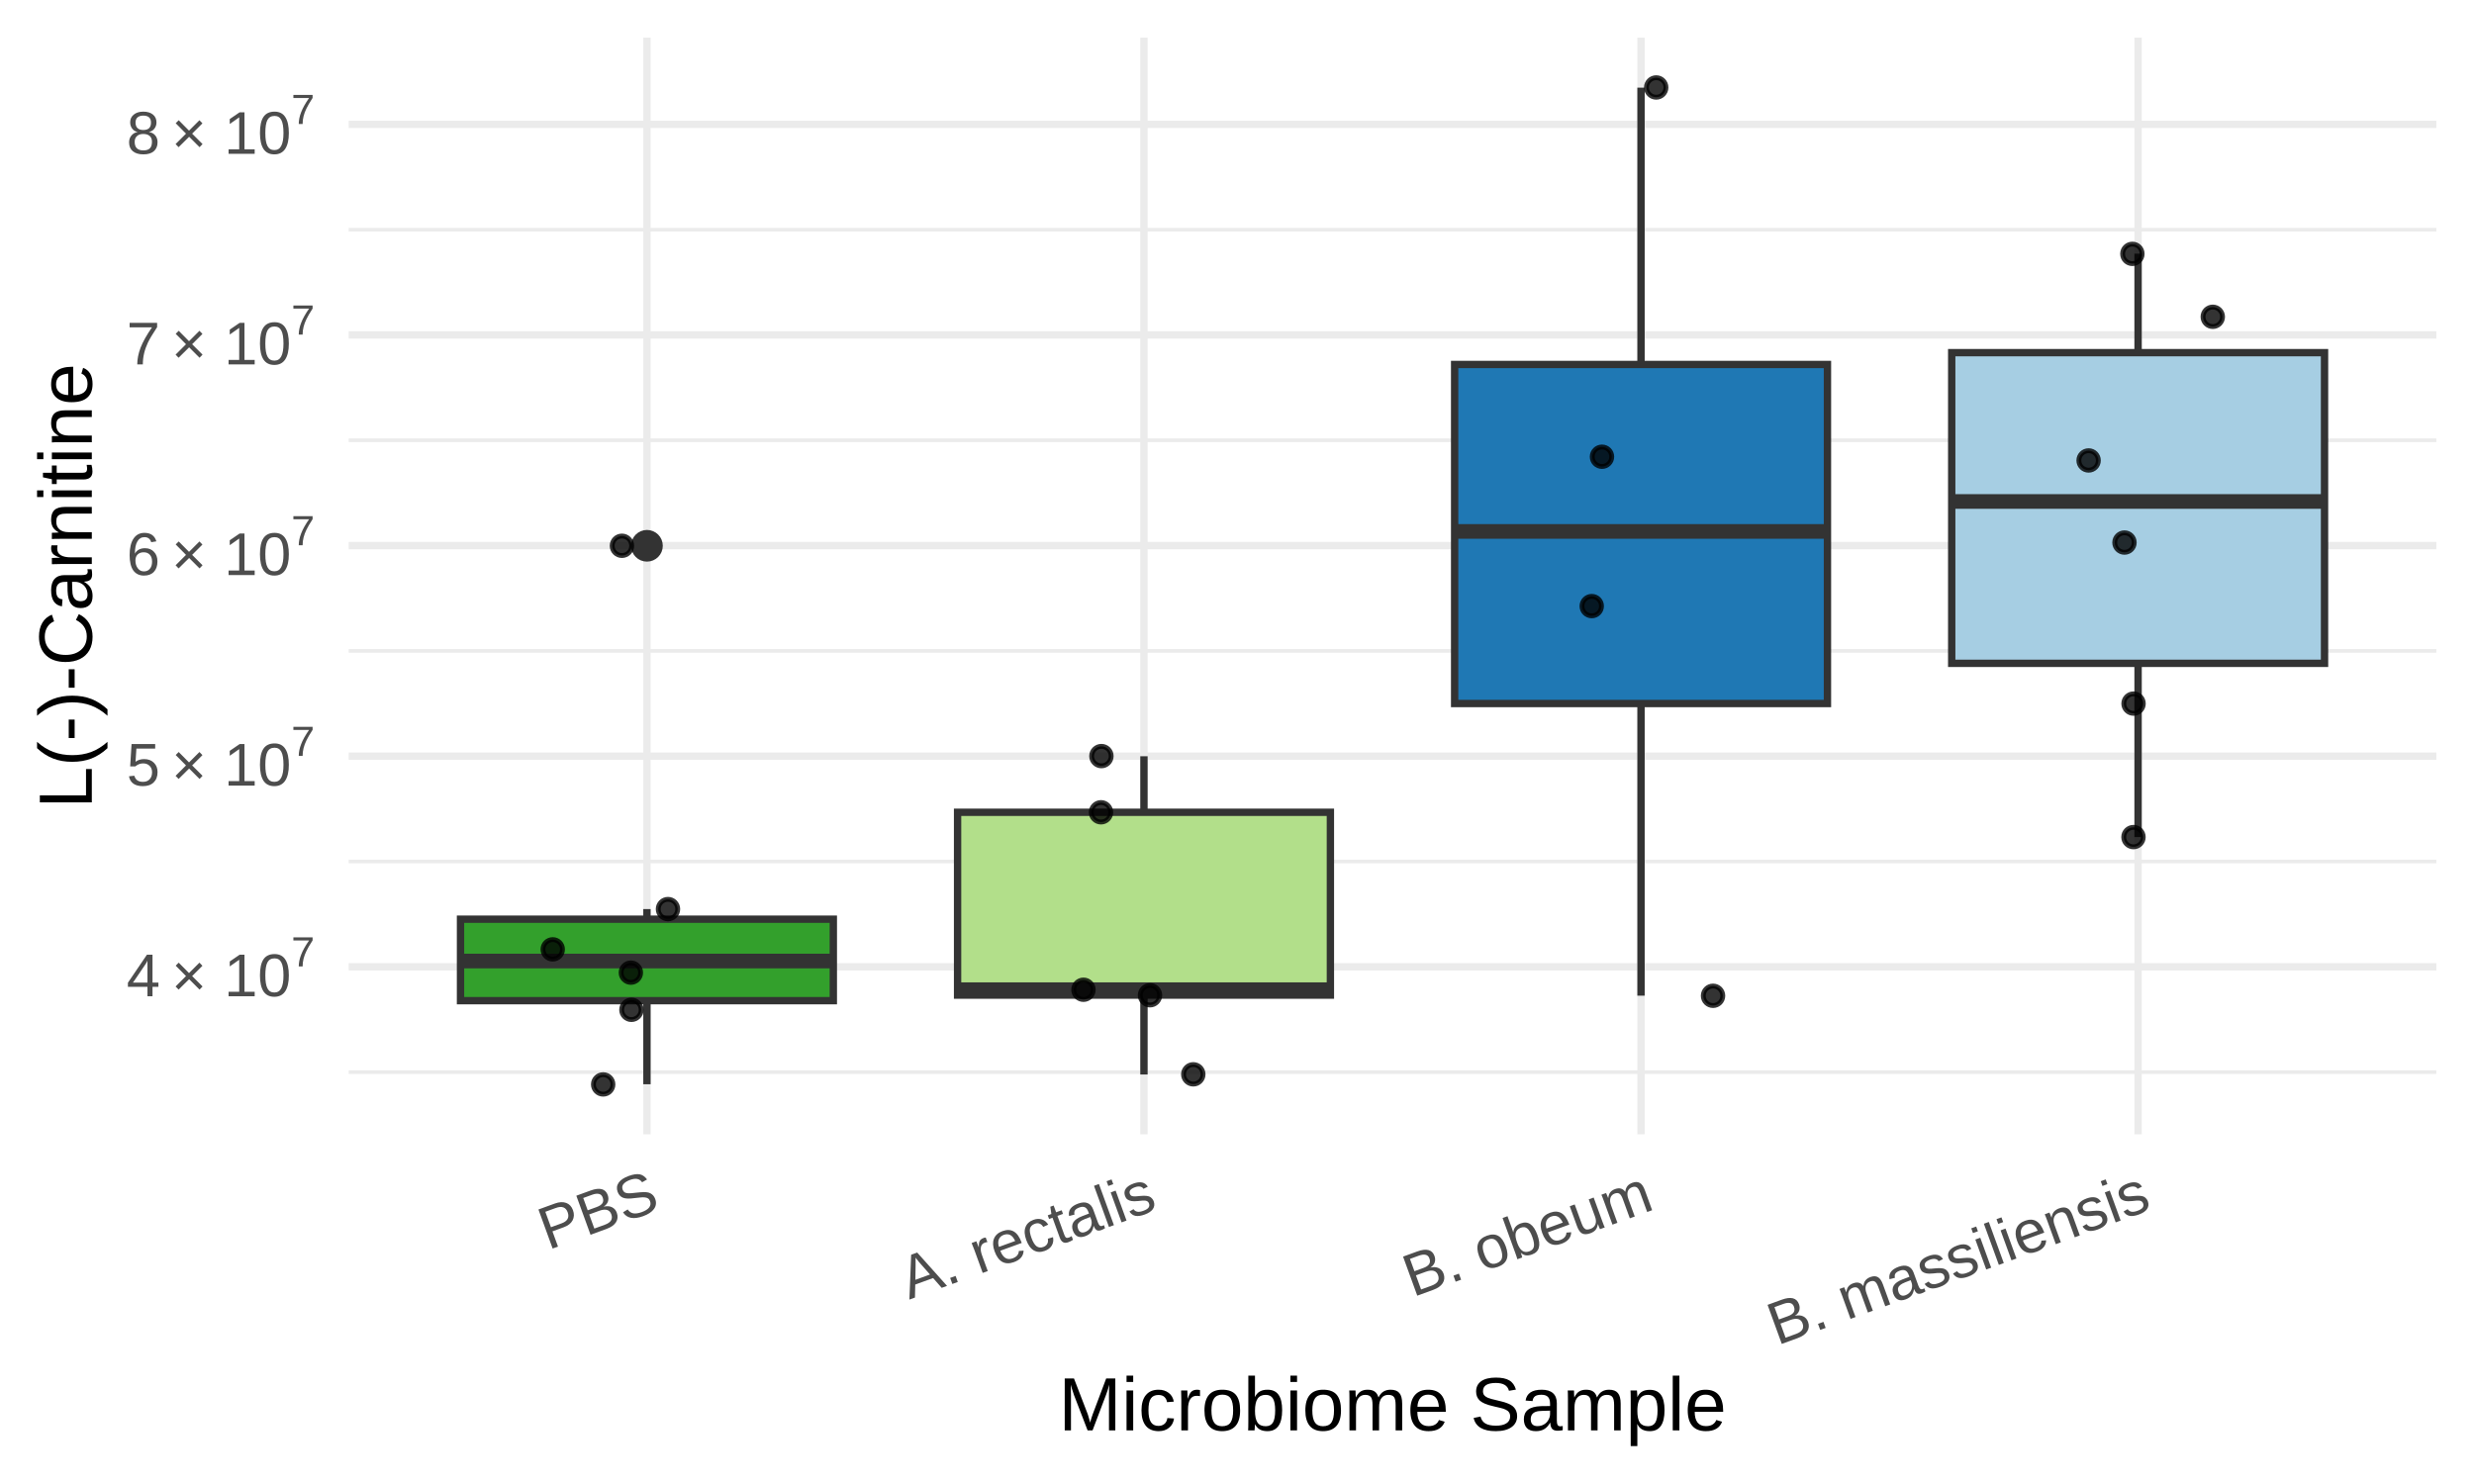
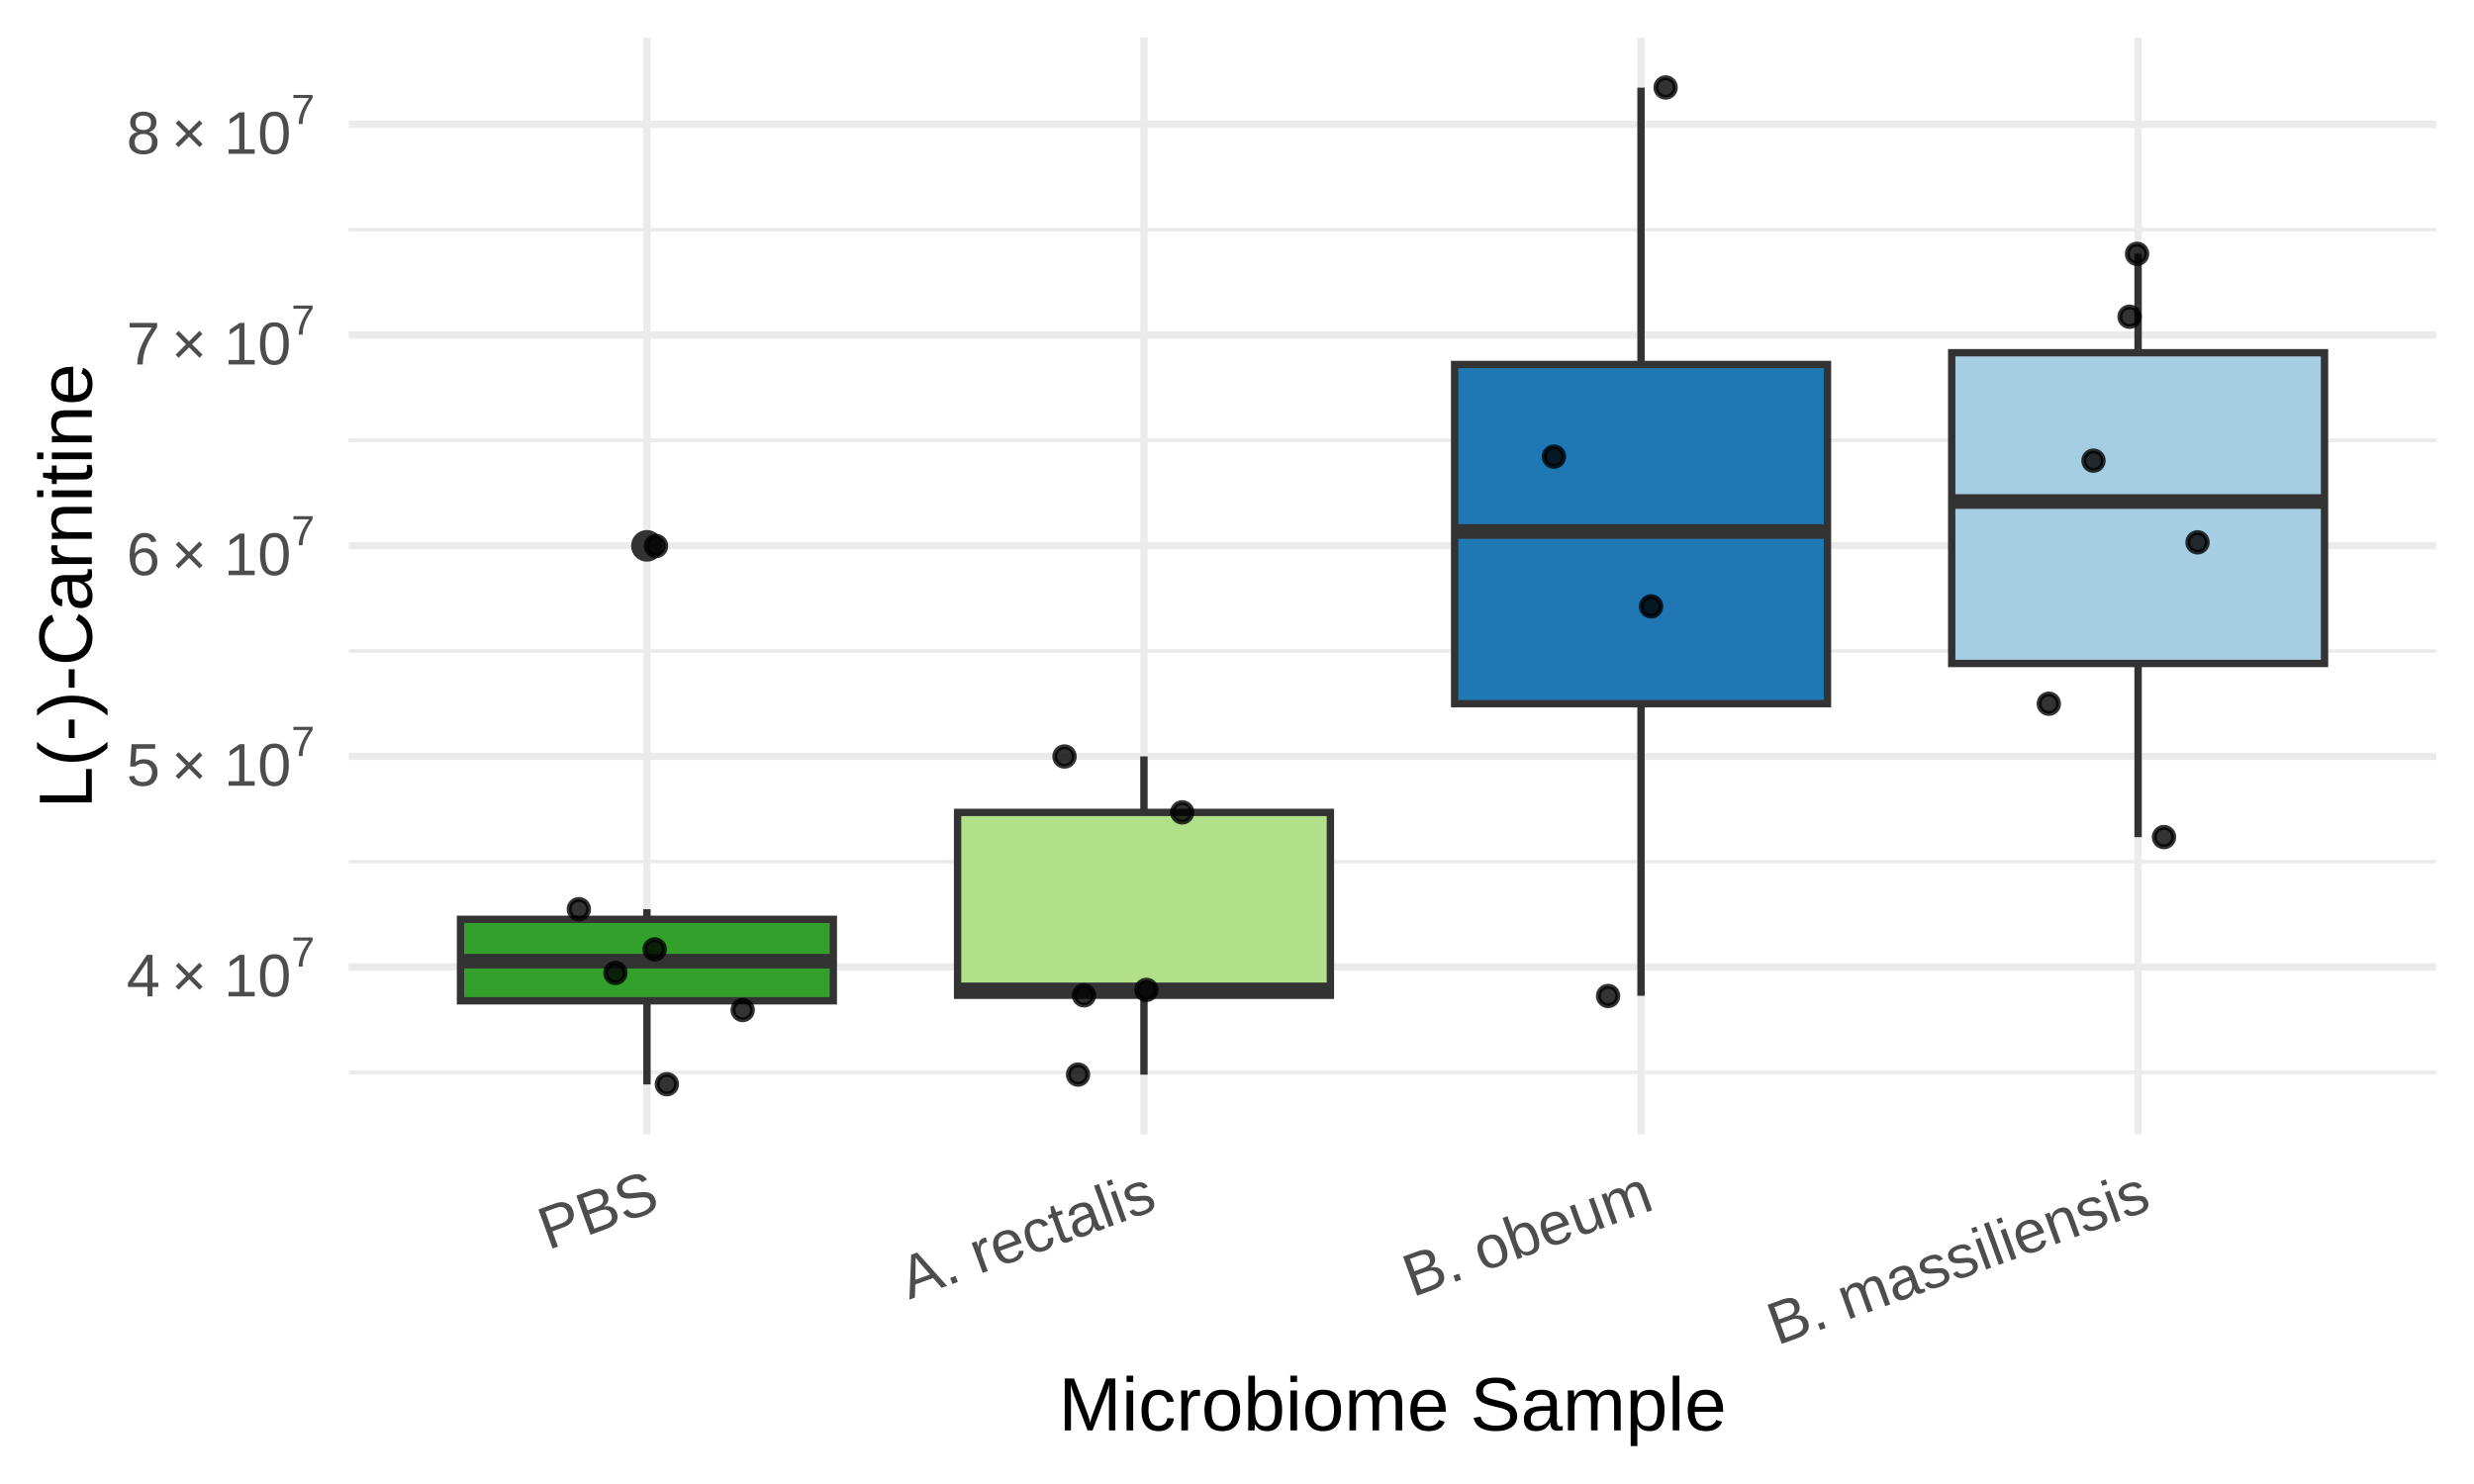
<svg xmlns="http://www.w3.org/2000/svg" class="svglite" width="360.00pt" height="216.00pt" viewBox="0 0 360.00 216.00">
  <defs>
    <style type="text/css">
    .svglite line, .svglite polyline, .svglite polygon, .svglite path, .svglite rect, .svglite circle {
      fill: none;
      stroke: #000000;
      stroke-linecap: round;
      stroke-linejoin: round;
      stroke-miterlimit: 10.00;
    }
    .svglite text {
      white-space: pre;
    }
  </style>
  </defs>
  <rect width="100%" height="100%" style="stroke: none; fill: none;" />
  <defs>
    <clipPath id="cpMC4wMHwzNjAuMDB8MC4wMHwyMTYuMDA=">
      <rect x="0.00" y="0.00" width="360.00" height="216.00" />
    </clipPath>
  </defs>
  <g clip-path="url(#cpMC4wMHwzNjAuMDB8MC4wMHwyMTYuMDA=)">
</g>
  <defs>
    <clipPath id="cpNTAuNzR8MzU0LjUyfDUuNDh8MTY1LjEw">
      <rect x="50.74" y="5.48" width="303.78" height="159.62" />
    </clipPath>
  </defs>
  <g clip-path="url(#cpNTAuNzR8MzU0LjUyfDUuNDh8MTY1LjEw)">
-     <polyline points="50.74,156.05 354.52,156.05 " style="stroke-width: 0.53; stroke: #EBEBEB; stroke-linecap: butt;" />
-     <polyline points="50.74,125.39 354.52,125.39 " style="stroke-width: 0.53; stroke: #EBEBEB; stroke-linecap: butt;" />
-     <polyline points="50.74,94.74 354.52,94.74 " style="stroke-width: 0.53; stroke: #EBEBEB; stroke-linecap: butt;" />
-     <polyline points="50.74,64.08 354.52,64.08 " style="stroke-width: 0.53; stroke: #EBEBEB; stroke-linecap: butt;" />
+     <polyline points="50.74,156.07 354.52,156.07 " style="stroke-width: 0.53; stroke: #EBEBEB; stroke-linecap: butt;" />
+     <polyline points="50.74,125.41 354.52,125.41 " style="stroke-width: 0.53; stroke: #EBEBEB; stroke-linecap: butt;" />
+     <polyline points="50.74,94.75 354.52,94.75 " style="stroke-width: 0.53; stroke: #EBEBEB; stroke-linecap: butt;" />
+     <polyline points="50.74,64.09 354.52,64.09 " style="stroke-width: 0.53; stroke: #EBEBEB; stroke-linecap: butt;" />
    <polyline points="50.74,33.43 354.52,33.43 " style="stroke-width: 0.53; stroke: #EBEBEB; stroke-linecap: butt;" />
-     <polyline points="50.74,140.72 354.52,140.72 " style="stroke-width: 1.07; stroke: #EBEBEB; stroke-linecap: butt;" />
-     <polyline points="50.74,110.06 354.52,110.06 " style="stroke-width: 1.07; stroke: #EBEBEB; stroke-linecap: butt;" />
-     <polyline points="50.74,79.41 354.52,79.41 " style="stroke-width: 1.07; stroke: #EBEBEB; stroke-linecap: butt;" />
-     <polyline points="50.74,48.75 354.52,48.75 " style="stroke-width: 1.07; stroke: #EBEBEB; stroke-linecap: butt;" />
+     <polyline points="50.74,140.74 354.52,140.74 " style="stroke-width: 1.07; stroke: #EBEBEB; stroke-linecap: butt;" />
+     <polyline points="50.74,110.08 354.52,110.08 " style="stroke-width: 1.07; stroke: #EBEBEB; stroke-linecap: butt;" />
+     <polyline points="50.74,79.42 354.52,79.42 " style="stroke-width: 1.07; stroke: #EBEBEB; stroke-linecap: butt;" />
+     <polyline points="50.74,48.76 354.52,48.76 " style="stroke-width: 1.07; stroke: #EBEBEB; stroke-linecap: butt;" />
    <polyline points="50.74,18.10 354.52,18.10 " style="stroke-width: 1.07; stroke: #EBEBEB; stroke-linecap: butt;" />
    <polyline points="94.14,165.10 94.14,5.48 " style="stroke-width: 1.07; stroke: #EBEBEB; stroke-linecap: butt;" />
    <polyline points="166.46,165.10 166.46,5.48 " style="stroke-width: 1.07; stroke: #EBEBEB; stroke-linecap: butt;" />
    <polyline points="238.79,165.10 238.79,5.48 " style="stroke-width: 1.07; stroke: #EBEBEB; stroke-linecap: butt;" />
    <polyline points="311.12,165.10 311.12,5.48 " style="stroke-width: 1.07; stroke: #EBEBEB; stroke-linecap: butt;" />
-     <circle cx="94.14" cy="79.44" r="1.95" style="stroke-width: 0.71; stroke: #333333; fill: #333333;" />
-     <line x1="94.14" y1="133.79" x2="94.14" y2="132.32" style="stroke-width: 1.07; stroke: #333333; stroke-linecap: butt;" />
-     <line x1="94.14" y1="145.65" x2="94.14" y2="157.81" style="stroke-width: 1.07; stroke: #333333; stroke-linecap: butt;" />
-     <polygon points="67.01,133.79 67.01,145.65 121.26,145.65 121.26,133.79 67.01,133.79 " style="stroke-width: 1.07; stroke: #333333; stroke-linecap: butt; stroke-linejoin: miter; fill: #33A02C;" />
-     <line x1="67.01" y1="139.88" x2="121.26" y2="139.88" style="stroke-width: 2.13; stroke: #333333; stroke-linecap: butt; stroke-linejoin: miter;" />
-     <line x1="166.46" y1="118.23" x2="166.46" y2="110.07" style="stroke-width: 1.07; stroke: #333333; stroke-linecap: butt;" />
-     <line x1="166.46" y1="144.84" x2="166.46" y2="156.39" style="stroke-width: 1.07; stroke: #333333; stroke-linecap: butt;" />
-     <polygon points="139.34,118.23 139.34,144.84 193.59,144.84 193.59,118.23 139.34,118.23 " style="stroke-width: 1.07; stroke: #333333; stroke-linecap: butt; stroke-linejoin: miter; fill: #B2DF8A;" />
-     <line x1="139.34" y1="144.05" x2="193.59" y2="144.05" style="stroke-width: 2.13; stroke: #333333; stroke-linecap: butt; stroke-linejoin: miter;" />
+     <circle cx="94.14" cy="79.45" r="1.95" style="stroke-width: 0.71; stroke: #333333; fill: #333333;" />
+     <line x1="94.14" y1="133.81" x2="94.14" y2="132.34" style="stroke-width: 1.07; stroke: #333333; stroke-linecap: butt;" />
+     <line x1="94.14" y1="145.67" x2="94.14" y2="157.84" style="stroke-width: 1.07; stroke: #333333; stroke-linecap: butt;" />
+     <polygon points="67.01,133.81 67.01,145.67 121.26,145.67 121.26,133.81 67.01,133.81 " style="stroke-width: 1.07; stroke: #333333; stroke-linecap: butt; stroke-linejoin: miter; fill: #33A02C;" />
+     <line x1="67.01" y1="139.90" x2="121.26" y2="139.90" style="stroke-width: 2.13; stroke: #333333; stroke-linecap: butt; stroke-linejoin: miter;" />
+     <line x1="166.46" y1="118.25" x2="166.46" y2="110.09" style="stroke-width: 1.07; stroke: #333333; stroke-linecap: butt;" />
+     <line x1="166.46" y1="144.86" x2="166.46" y2="156.42" style="stroke-width: 1.07; stroke: #333333; stroke-linecap: butt;" />
+     <polygon points="139.34,118.25 139.34,144.86 193.59,144.86 193.59,118.25 139.34,118.25 " style="stroke-width: 1.07; stroke: #333333; stroke-linecap: butt; stroke-linejoin: miter; fill: #B2DF8A;" />
+     <line x1="139.34" y1="144.08" x2="193.59" y2="144.08" style="stroke-width: 2.13; stroke: #333333; stroke-linecap: butt; stroke-linejoin: miter;" />
    <line x1="238.79" y1="53.05" x2="238.79" y2="12.76" style="stroke-width: 1.07; stroke: #333333; stroke-linecap: butt;" />
-     <line x1="238.79" y1="102.40" x2="238.79" y2="144.92" style="stroke-width: 1.07; stroke: #333333; stroke-linecap: butt;" />
-     <polygon points="211.67,53.05 211.67,102.40 265.92,102.40 265.92,53.05 211.67,53.05 " style="stroke-width: 1.07; stroke: #333333; stroke-linecap: butt; stroke-linejoin: miter; fill: #1F78B4;" />
-     <line x1="211.67" y1="77.35" x2="265.92" y2="77.35" style="stroke-width: 2.13; stroke: #333333; stroke-linecap: butt; stroke-linejoin: miter;" />
-     <line x1="311.12" y1="51.33" x2="311.12" y2="36.92" style="stroke-width: 1.07; stroke: #333333; stroke-linecap: butt;" />
-     <line x1="311.12" y1="96.55" x2="311.12" y2="121.83" style="stroke-width: 1.07; stroke: #333333; stroke-linecap: butt;" />
-     <polygon points="284.00,51.33 284.00,96.55 338.25,96.55 338.25,51.33 284.00,51.33 " style="stroke-width: 1.07; stroke: #333333; stroke-linecap: butt; stroke-linejoin: miter; fill: #A6CEE3;" />
-     <line x1="284.00" y1="72.99" x2="338.25" y2="72.99" style="stroke-width: 2.13; stroke: #333333; stroke-linecap: butt; stroke-linejoin: miter;" />
-     <circle cx="233.11" cy="66.48" r="1.42" style="stroke-width: 0.71; stroke: #000000; stroke-opacity: 0.80; fill: #000000; fill-opacity: 0.80;" />
-     <circle cx="310.46" cy="102.41" r="1.42" style="stroke-width: 0.71; stroke: #000000; stroke-opacity: 0.80; fill: #000000; fill-opacity: 0.80;" />
-     <circle cx="173.64" cy="156.37" r="1.42" style="stroke-width: 0.71; stroke: #000000; stroke-opacity: 0.80; fill: #000000; fill-opacity: 0.80;" />
-     <circle cx="160.27" cy="110.05" r="1.42" style="stroke-width: 0.71; stroke: #000000; stroke-opacity: 0.80; fill: #000000; fill-opacity: 0.80;" />
-     <circle cx="91.88" cy="146.98" r="1.42" style="stroke-width: 0.71; stroke: #000000; stroke-opacity: 0.80; fill: #000000; fill-opacity: 0.80;" />
-     <circle cx="97.20" cy="132.32" r="1.42" style="stroke-width: 0.71; stroke: #000000; stroke-opacity: 0.80; fill: #000000; fill-opacity: 0.80;" />
-     <circle cx="309.14" cy="78.97" r="1.42" style="stroke-width: 0.71; stroke: #000000; stroke-opacity: 0.80; fill: #000000; fill-opacity: 0.80;" />
-     <circle cx="241.00" cy="12.73" r="1.42" style="stroke-width: 0.71; stroke: #000000; stroke-opacity: 0.80; fill: #000000; fill-opacity: 0.80;" />
-     <circle cx="231.62" cy="88.22" r="1.42" style="stroke-width: 0.71; stroke: #000000; stroke-opacity: 0.80; fill: #000000; fill-opacity: 0.80;" />
-     <circle cx="310.45" cy="121.84" r="1.42" style="stroke-width: 0.71; stroke: #000000; stroke-opacity: 0.80; fill: #000000; fill-opacity: 0.80;" />
-     <circle cx="167.34" cy="144.86" r="1.42" style="stroke-width: 0.71; stroke: #000000; stroke-opacity: 0.80; fill: #000000; fill-opacity: 0.80;" />
-     <circle cx="160.21" cy="118.23" r="1.42" style="stroke-width: 0.71; stroke: #000000; stroke-opacity: 0.80; fill: #000000; fill-opacity: 0.80;" />
-     <circle cx="90.50" cy="79.44" r="1.42" style="stroke-width: 0.71; stroke: #000000; stroke-opacity: 0.80; fill: #000000; fill-opacity: 0.80;" />
-     <circle cx="87.77" cy="157.84" r="1.42" style="stroke-width: 0.71; stroke: #000000; stroke-opacity: 0.80; fill: #000000; fill-opacity: 0.80;" />
-     <circle cx="321.99" cy="46.11" r="1.42" style="stroke-width: 0.71; stroke: #000000; stroke-opacity: 0.80; fill: #000000; fill-opacity: 0.80;" />
-     <circle cx="249.27" cy="144.94" r="1.42" style="stroke-width: 0.71; stroke: #000000; stroke-opacity: 0.80; fill: #000000; fill-opacity: 0.80;" />
-     <circle cx="303.92" cy="67.02" r="1.42" style="stroke-width: 0.71; stroke: #000000; stroke-opacity: 0.80; fill: #000000; fill-opacity: 0.80;" />
-     <circle cx="157.66" cy="144.06" r="1.42" style="stroke-width: 0.71; stroke: #000000; stroke-opacity: 0.80; fill: #000000; fill-opacity: 0.80;" />
-     <circle cx="80.43" cy="138.18" r="1.42" style="stroke-width: 0.71; stroke: #000000; stroke-opacity: 0.80; fill: #000000; fill-opacity: 0.80;" />
-     <circle cx="91.80" cy="141.57" r="1.42" style="stroke-width: 0.71; stroke: #000000; stroke-opacity: 0.80; fill: #000000; fill-opacity: 0.80;" />
-     <circle cx="310.29" cy="36.95" r="1.42" style="stroke-width: 0.71; stroke: #000000; stroke-opacity: 0.80; fill: #000000; fill-opacity: 0.80;" />
+     <line x1="238.79" y1="102.42" x2="238.79" y2="144.94" style="stroke-width: 1.07; stroke: #333333; stroke-linecap: butt;" />
+     <polygon points="211.67,53.05 211.67,102.42 265.92,102.42 265.92,53.05 211.67,53.05 " style="stroke-width: 1.07; stroke: #333333; stroke-linecap: butt; stroke-linejoin: miter; fill: #1F78B4;" />
+     <line x1="211.67" y1="77.36" x2="265.92" y2="77.36" style="stroke-width: 2.13; stroke: #333333; stroke-linecap: butt; stroke-linejoin: miter;" />
+     <line x1="311.12" y1="51.34" x2="311.12" y2="36.92" style="stroke-width: 1.07; stroke: #333333; stroke-linecap: butt;" />
+     <line x1="311.12" y1="96.57" x2="311.12" y2="121.85" style="stroke-width: 1.07; stroke: #333333; stroke-linecap: butt;" />
+     <polygon points="284.00,51.34 284.00,96.57 338.25,96.57 338.25,51.34 284.00,51.34 " style="stroke-width: 1.07; stroke: #333333; stroke-linecap: butt; stroke-linejoin: miter; fill: #A6CEE3;" />
+     <line x1="284.00" y1="73.00" x2="338.25" y2="73.00" style="stroke-width: 2.13; stroke: #333333; stroke-linecap: butt; stroke-linejoin: miter;" />
+     <circle cx="226.12" cy="66.46" r="1.42" style="stroke-width: 0.71; stroke: #000000; stroke-opacity: 0.80; fill: #000000; fill-opacity: 0.80;" />
+     <circle cx="298.13" cy="102.43" r="1.42" style="stroke-width: 0.71; stroke: #000000; stroke-opacity: 0.80; fill: #000000; fill-opacity: 0.80;" />
+     <circle cx="156.87" cy="156.41" r="1.42" style="stroke-width: 0.71; stroke: #000000; stroke-opacity: 0.80; fill: #000000; fill-opacity: 0.80;" />
+     <circle cx="154.90" cy="110.11" r="1.42" style="stroke-width: 0.71; stroke: #000000; stroke-opacity: 0.80; fill: #000000; fill-opacity: 0.80;" />
+     <circle cx="108.07" cy="147.01" r="1.42" style="stroke-width: 0.71; stroke: #000000; stroke-opacity: 0.80; fill: #000000; fill-opacity: 0.80;" />
+     <circle cx="84.23" cy="132.33" r="1.42" style="stroke-width: 0.71; stroke: #000000; stroke-opacity: 0.80; fill: #000000; fill-opacity: 0.80;" />
+     <circle cx="319.77" cy="78.94" r="1.42" style="stroke-width: 0.71; stroke: #000000; stroke-opacity: 0.80; fill: #000000; fill-opacity: 0.80;" />
+     <circle cx="242.37" cy="12.73" r="1.42" style="stroke-width: 0.71; stroke: #000000; stroke-opacity: 0.80; fill: #000000; fill-opacity: 0.80;" />
+     <circle cx="240.26" cy="88.26" r="1.42" style="stroke-width: 0.71; stroke: #000000; stroke-opacity: 0.80; fill: #000000; fill-opacity: 0.80;" />
+     <circle cx="314.89" cy="121.84" r="1.42" style="stroke-width: 0.71; stroke: #000000; stroke-opacity: 0.80; fill: #000000; fill-opacity: 0.80;" />
+     <circle cx="157.74" cy="144.87" r="1.42" style="stroke-width: 0.71; stroke: #000000; stroke-opacity: 0.80; fill: #000000; fill-opacity: 0.80;" />
+     <circle cx="172.03" cy="118.24" r="1.42" style="stroke-width: 0.71; stroke: #000000; stroke-opacity: 0.80; fill: #000000; fill-opacity: 0.80;" />
+     <circle cx="95.46" cy="79.47" r="1.42" style="stroke-width: 0.71; stroke: #000000; stroke-opacity: 0.80; fill: #000000; fill-opacity: 0.80;" />
+     <circle cx="97.04" cy="157.81" r="1.42" style="stroke-width: 0.71; stroke: #000000; stroke-opacity: 0.80; fill: #000000; fill-opacity: 0.80;" />
+     <circle cx="309.88" cy="46.10" r="1.42" style="stroke-width: 0.71; stroke: #000000; stroke-opacity: 0.80; fill: #000000; fill-opacity: 0.80;" />
+     <circle cx="234.00" cy="144.97" r="1.42" style="stroke-width: 0.71; stroke: #000000; stroke-opacity: 0.80; fill: #000000; fill-opacity: 0.80;" />
+     <circle cx="304.63" cy="67.05" r="1.42" style="stroke-width: 0.71; stroke: #000000; stroke-opacity: 0.80; fill: #000000; fill-opacity: 0.80;" />
+     <circle cx="166.82" cy="144.08" r="1.42" style="stroke-width: 0.71; stroke: #000000; stroke-opacity: 0.80; fill: #000000; fill-opacity: 0.80;" />
+     <circle cx="95.27" cy="138.19" r="1.42" style="stroke-width: 0.71; stroke: #000000; stroke-opacity: 0.80; fill: #000000; fill-opacity: 0.80;" />
+     <circle cx="89.55" cy="141.61" r="1.42" style="stroke-width: 0.71; stroke: #000000; stroke-opacity: 0.80; fill: #000000; fill-opacity: 0.80;" />
+     <circle cx="310.97" cy="36.95" r="1.42" style="stroke-width: 0.71; stroke: #000000; stroke-opacity: 0.80; fill: #000000; fill-opacity: 0.80;" />
  </g>
  <g clip-path="url(#cpMC4wMHwzNjAuMDB8MC4wMHwyMTYuMDA=)">
-     <text x="18.41" y="145.01" style="font-size: 8.80px;fill: #4D4D4D; font-family: &quot;Arial&quot;;" textLength="4.90px" lengthAdjust="spacingAndGlyphs">4</text>
-     <text x="24.94" y="145.01" style="font-size: 8.80px;fill: #4D4D4D; font-family: &quot;Arial&quot;;" textLength="6.02px" lengthAdjust="spacingAndGlyphs">×</text>
-     <text x="32.59" y="145.01" style="font-size: 8.80px;fill: #4D4D4D; font-family: &quot;Arial&quot;;" textLength="9.79px" lengthAdjust="spacingAndGlyphs">10</text>
-     <text x="42.38" y="140.67" style="font-size: 6.16px;fill: #4D4D4D; font-family: &quot;Arial&quot;;" textLength="3.43px" lengthAdjust="spacingAndGlyphs">7</text>
-     <text x="18.41" y="114.35" style="font-size: 8.80px;fill: #4D4D4D; font-family: &quot;Arial&quot;;" textLength="4.90px" lengthAdjust="spacingAndGlyphs">5</text>
-     <text x="24.94" y="114.35" style="font-size: 8.80px;fill: #4D4D4D; font-family: &quot;Arial&quot;;" textLength="6.02px" lengthAdjust="spacingAndGlyphs">×</text>
-     <text x="32.59" y="114.35" style="font-size: 8.80px;fill: #4D4D4D; font-family: &quot;Arial&quot;;" textLength="9.79px" lengthAdjust="spacingAndGlyphs">10</text>
-     <text x="42.38" y="110.02" style="font-size: 6.16px;fill: #4D4D4D; font-family: &quot;Arial&quot;;" textLength="3.43px" lengthAdjust="spacingAndGlyphs">7</text>
-     <text x="18.41" y="83.70" style="font-size: 8.80px;fill: #4D4D4D; font-family: &quot;Arial&quot;;" textLength="4.90px" lengthAdjust="spacingAndGlyphs">6</text>
-     <text x="24.94" y="83.70" style="font-size: 8.80px;fill: #4D4D4D; font-family: &quot;Arial&quot;;" textLength="6.02px" lengthAdjust="spacingAndGlyphs">×</text>
-     <text x="32.59" y="83.70" style="font-size: 8.80px;fill: #4D4D4D; font-family: &quot;Arial&quot;;" textLength="9.79px" lengthAdjust="spacingAndGlyphs">10</text>
-     <text x="42.38" y="79.36" style="font-size: 6.16px;fill: #4D4D4D; font-family: &quot;Arial&quot;;" textLength="3.43px" lengthAdjust="spacingAndGlyphs">7</text>
-     <text x="18.41" y="53.04" style="font-size: 8.80px;fill: #4D4D4D; font-family: &quot;Arial&quot;;" textLength="4.90px" lengthAdjust="spacingAndGlyphs">7</text>
-     <text x="24.94" y="53.04" style="font-size: 8.80px;fill: #4D4D4D; font-family: &quot;Arial&quot;;" textLength="6.02px" lengthAdjust="spacingAndGlyphs">×</text>
-     <text x="32.59" y="53.04" style="font-size: 8.80px;fill: #4D4D4D; font-family: &quot;Arial&quot;;" textLength="9.79px" lengthAdjust="spacingAndGlyphs">10</text>
-     <text x="42.38" y="48.70" style="font-size: 6.16px;fill: #4D4D4D; font-family: &quot;Arial&quot;;" textLength="3.43px" lengthAdjust="spacingAndGlyphs">7</text>
+     <text x="18.41" y="145.03" style="font-size: 8.80px;fill: #4D4D4D; font-family: &quot;Arial&quot;;" textLength="4.90px" lengthAdjust="spacingAndGlyphs">4</text>
+     <text x="24.94" y="145.03" style="font-size: 8.80px;fill: #4D4D4D; font-family: &quot;Arial&quot;;" textLength="6.02px" lengthAdjust="spacingAndGlyphs">×</text>
+     <text x="32.59" y="145.03" style="font-size: 8.80px;fill: #4D4D4D; font-family: &quot;Arial&quot;;" textLength="9.79px" lengthAdjust="spacingAndGlyphs">10</text>
+     <text x="42.38" y="140.69" style="font-size: 6.16px;fill: #4D4D4D; font-family: &quot;Arial&quot;;" textLength="3.43px" lengthAdjust="spacingAndGlyphs">7</text>
+     <text x="18.41" y="114.37" style="font-size: 8.80px;fill: #4D4D4D; font-family: &quot;Arial&quot;;" textLength="4.90px" lengthAdjust="spacingAndGlyphs">5</text>
+     <text x="24.94" y="114.37" style="font-size: 8.80px;fill: #4D4D4D; font-family: &quot;Arial&quot;;" textLength="6.02px" lengthAdjust="spacingAndGlyphs">×</text>
+     <text x="32.59" y="114.37" style="font-size: 8.80px;fill: #4D4D4D; font-family: &quot;Arial&quot;;" textLength="9.79px" lengthAdjust="spacingAndGlyphs">10</text>
+     <text x="42.38" y="110.03" style="font-size: 6.16px;fill: #4D4D4D; font-family: &quot;Arial&quot;;" textLength="3.43px" lengthAdjust="spacingAndGlyphs">7</text>
+     <text x="18.41" y="83.71" style="font-size: 8.80px;fill: #4D4D4D; font-family: &quot;Arial&quot;;" textLength="4.90px" lengthAdjust="spacingAndGlyphs">6</text>
+     <text x="24.94" y="83.71" style="font-size: 8.80px;fill: #4D4D4D; font-family: &quot;Arial&quot;;" textLength="6.02px" lengthAdjust="spacingAndGlyphs">×</text>
+     <text x="32.59" y="83.71" style="font-size: 8.80px;fill: #4D4D4D; font-family: &quot;Arial&quot;;" textLength="9.79px" lengthAdjust="spacingAndGlyphs">10</text>
+     <text x="42.38" y="79.37" style="font-size: 6.16px;fill: #4D4D4D; font-family: &quot;Arial&quot;;" textLength="3.43px" lengthAdjust="spacingAndGlyphs">7</text>
+     <text x="18.41" y="53.05" style="font-size: 8.80px;fill: #4D4D4D; font-family: &quot;Arial&quot;;" textLength="4.90px" lengthAdjust="spacingAndGlyphs">7</text>
+     <text x="24.94" y="53.05" style="font-size: 8.80px;fill: #4D4D4D; font-family: &quot;Arial&quot;;" textLength="6.02px" lengthAdjust="spacingAndGlyphs">×</text>
+     <text x="32.59" y="53.05" style="font-size: 8.80px;fill: #4D4D4D; font-family: &quot;Arial&quot;;" textLength="9.79px" lengthAdjust="spacingAndGlyphs">10</text>
+     <text x="42.38" y="48.71" style="font-size: 6.16px;fill: #4D4D4D; font-family: &quot;Arial&quot;;" textLength="3.43px" lengthAdjust="spacingAndGlyphs">7</text>
    <text x="18.41" y="22.39" style="font-size: 8.80px;fill: #4D4D4D; font-family: &quot;Arial&quot;;" textLength="4.90px" lengthAdjust="spacingAndGlyphs">8</text>
    <text x="24.94" y="22.39" style="font-size: 8.80px;fill: #4D4D4D; font-family: &quot;Arial&quot;;" textLength="6.02px" lengthAdjust="spacingAndGlyphs">×</text>
    <text x="32.59" y="22.39" style="font-size: 8.80px;fill: #4D4D4D; font-family: &quot;Arial&quot;;" textLength="9.79px" lengthAdjust="spacingAndGlyphs">10</text>
    <text x="42.38" y="18.05" style="font-size: 6.16px;fill: #4D4D4D; font-family: &quot;Arial&quot;;" textLength="3.43px" lengthAdjust="spacingAndGlyphs">7</text>
    <text transform="translate(96.29,175.95) rotate(-20)" text-anchor="end" style="font-size: 8.80px;fill: #4D4D4D; font-family: &quot;Arial&quot;;" textLength="17.60px" lengthAdjust="spacingAndGlyphs">PBS</text>
    <text transform="translate(168.62,175.95) rotate(-20)" text-anchor="end" style="font-size: 8.80px;fill: #4D4D4D; font-family: &quot;Arial&quot;;" textLength="38.64px" lengthAdjust="spacingAndGlyphs">A. rectalis</text>
    <text transform="translate(240.95,175.95) rotate(-20)" text-anchor="end" style="font-size: 8.80px;fill: #4D4D4D; font-family: &quot;Arial&quot;;" textLength="37.68px" lengthAdjust="spacingAndGlyphs">B. obeum</text>
    <text transform="translate(313.28,175.95) rotate(-20)" text-anchor="end" style="font-size: 8.80px;fill: #4D4D4D; font-family: &quot;Arial&quot;;" textLength="58.18px" lengthAdjust="spacingAndGlyphs">B. massiliensis</text>
    <text x="202.63" y="208.20" text-anchor="middle" style="font-size: 11.00px; font-family: &quot;Arial&quot;;" textLength="97.22px" lengthAdjust="spacingAndGlyphs">Microbiome Sample</text>
    <text transform="translate(13.36,85.29) rotate(-90)" text-anchor="middle" style="font-size: 11.00px; font-family: &quot;Arial&quot;;" textLength="64.81px" lengthAdjust="spacingAndGlyphs">L(-)-Carnitine</text>
  </g>
</svg>
